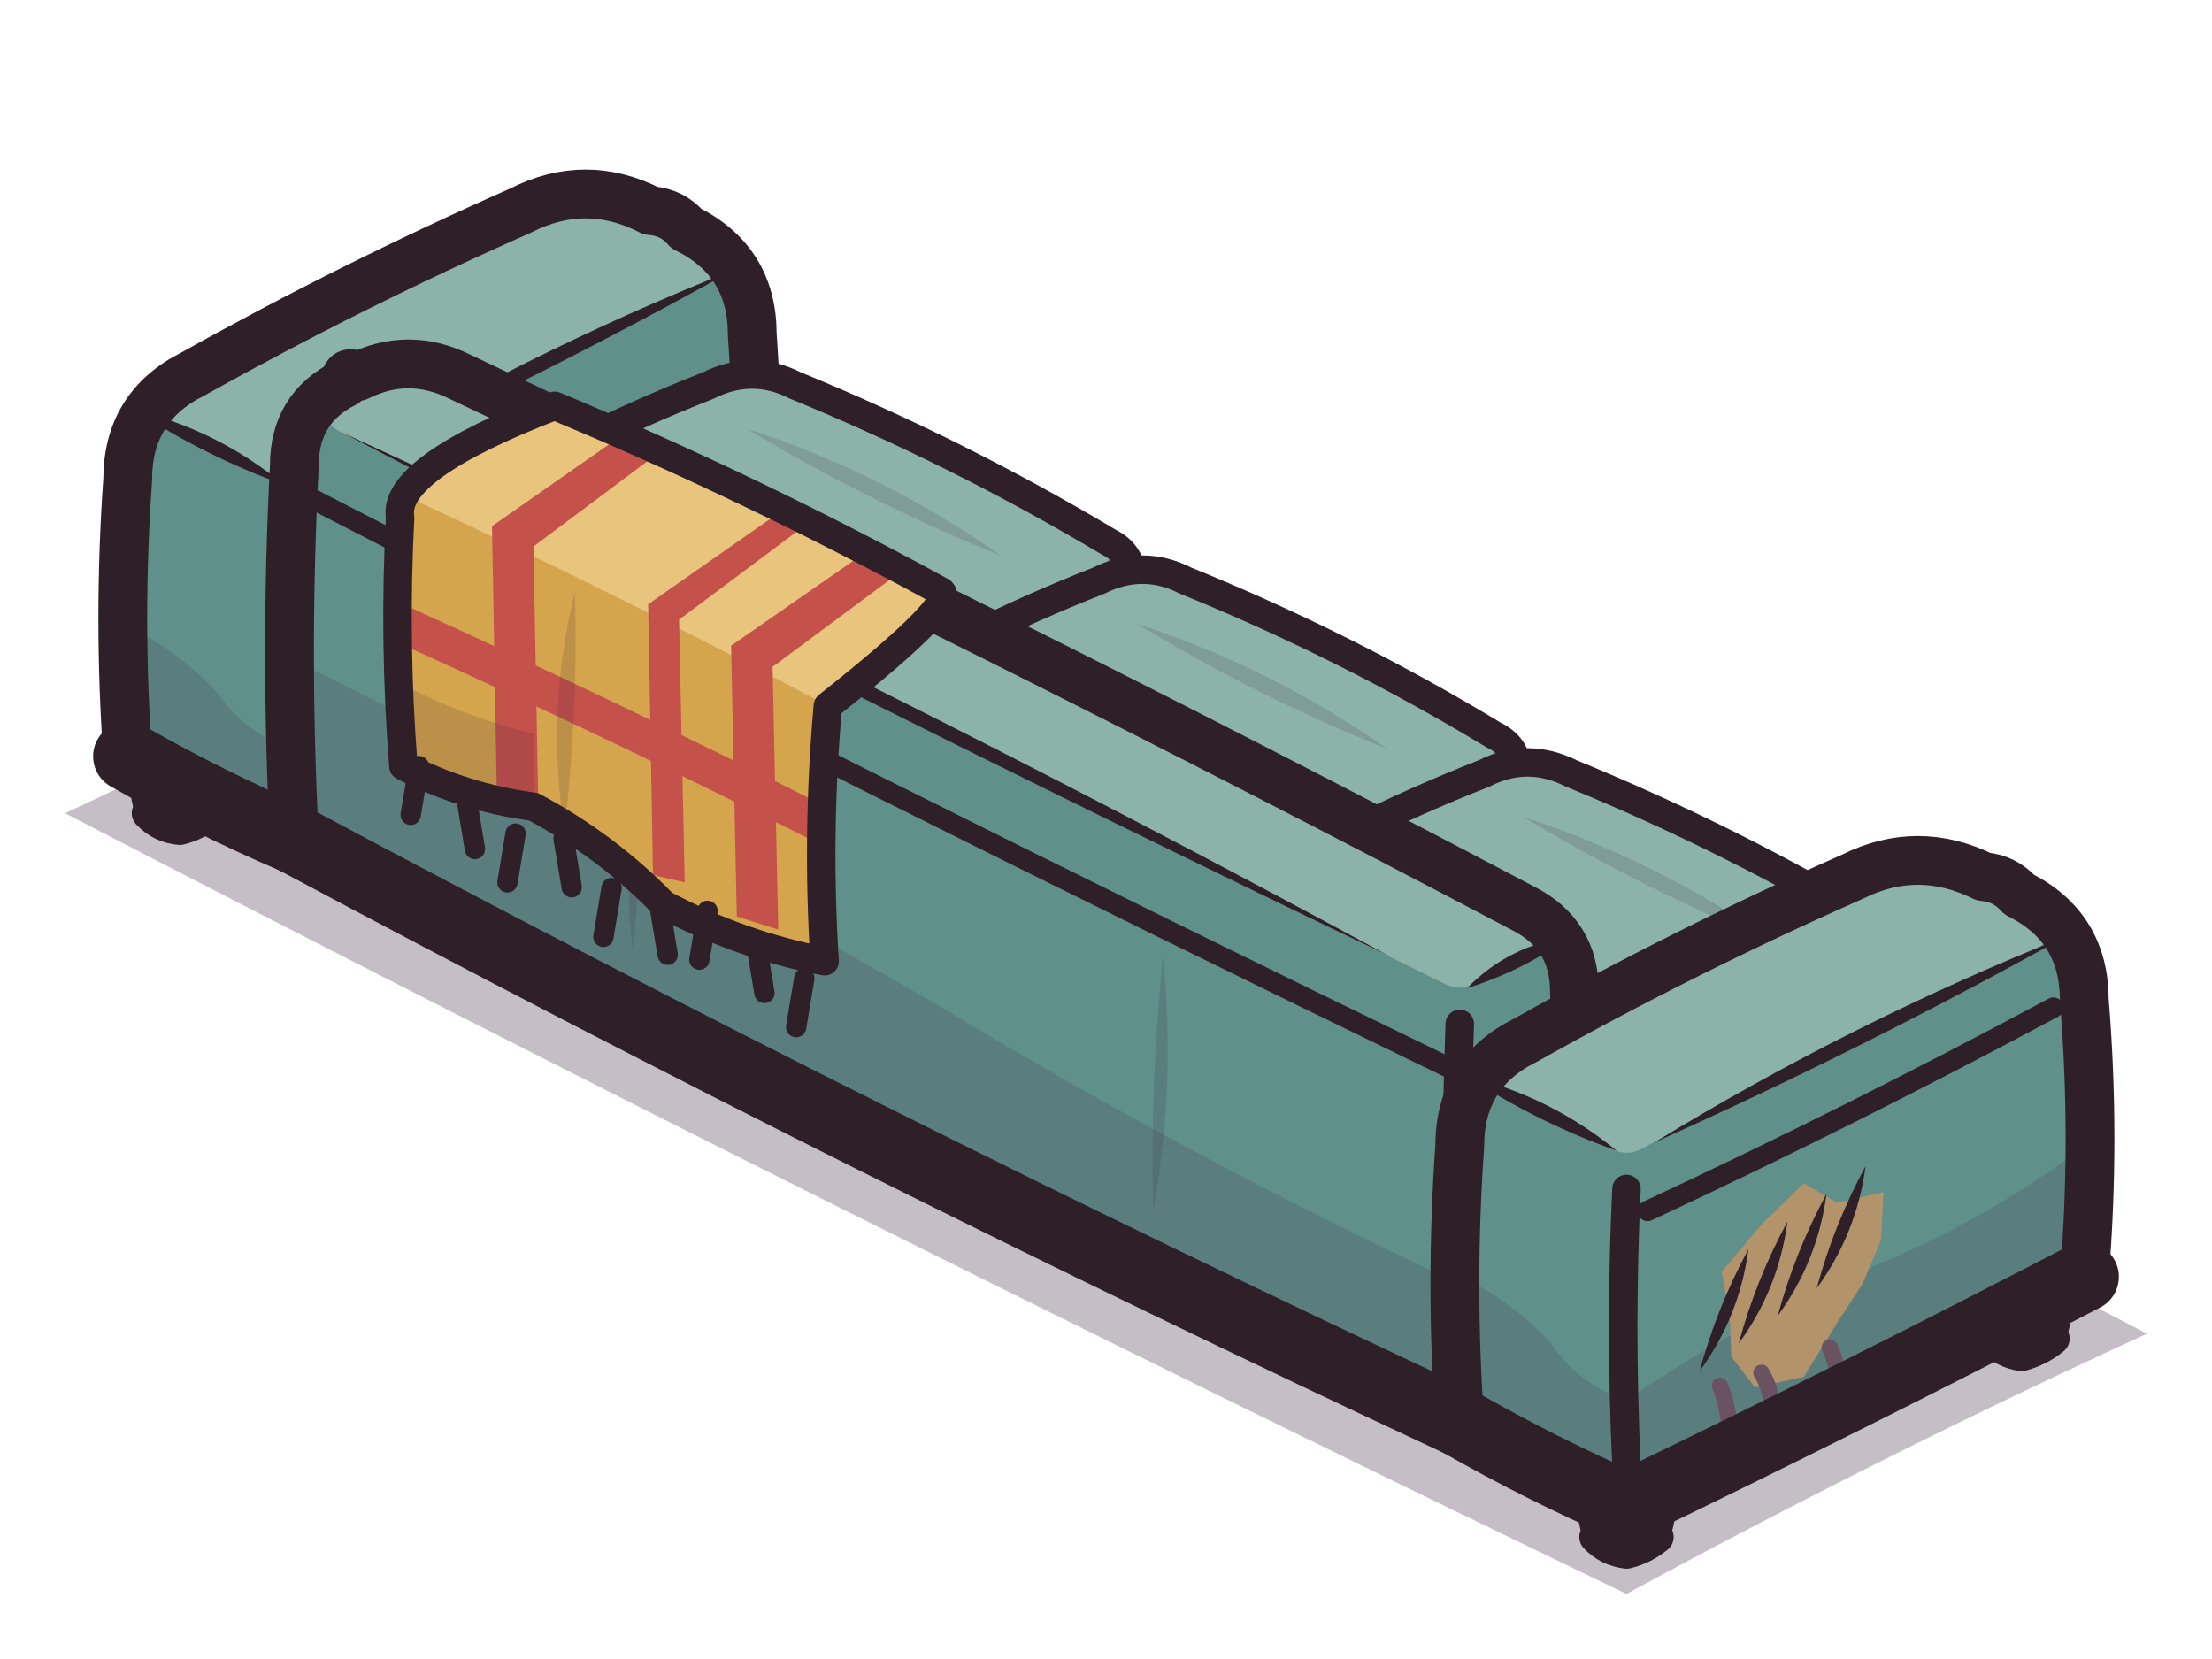
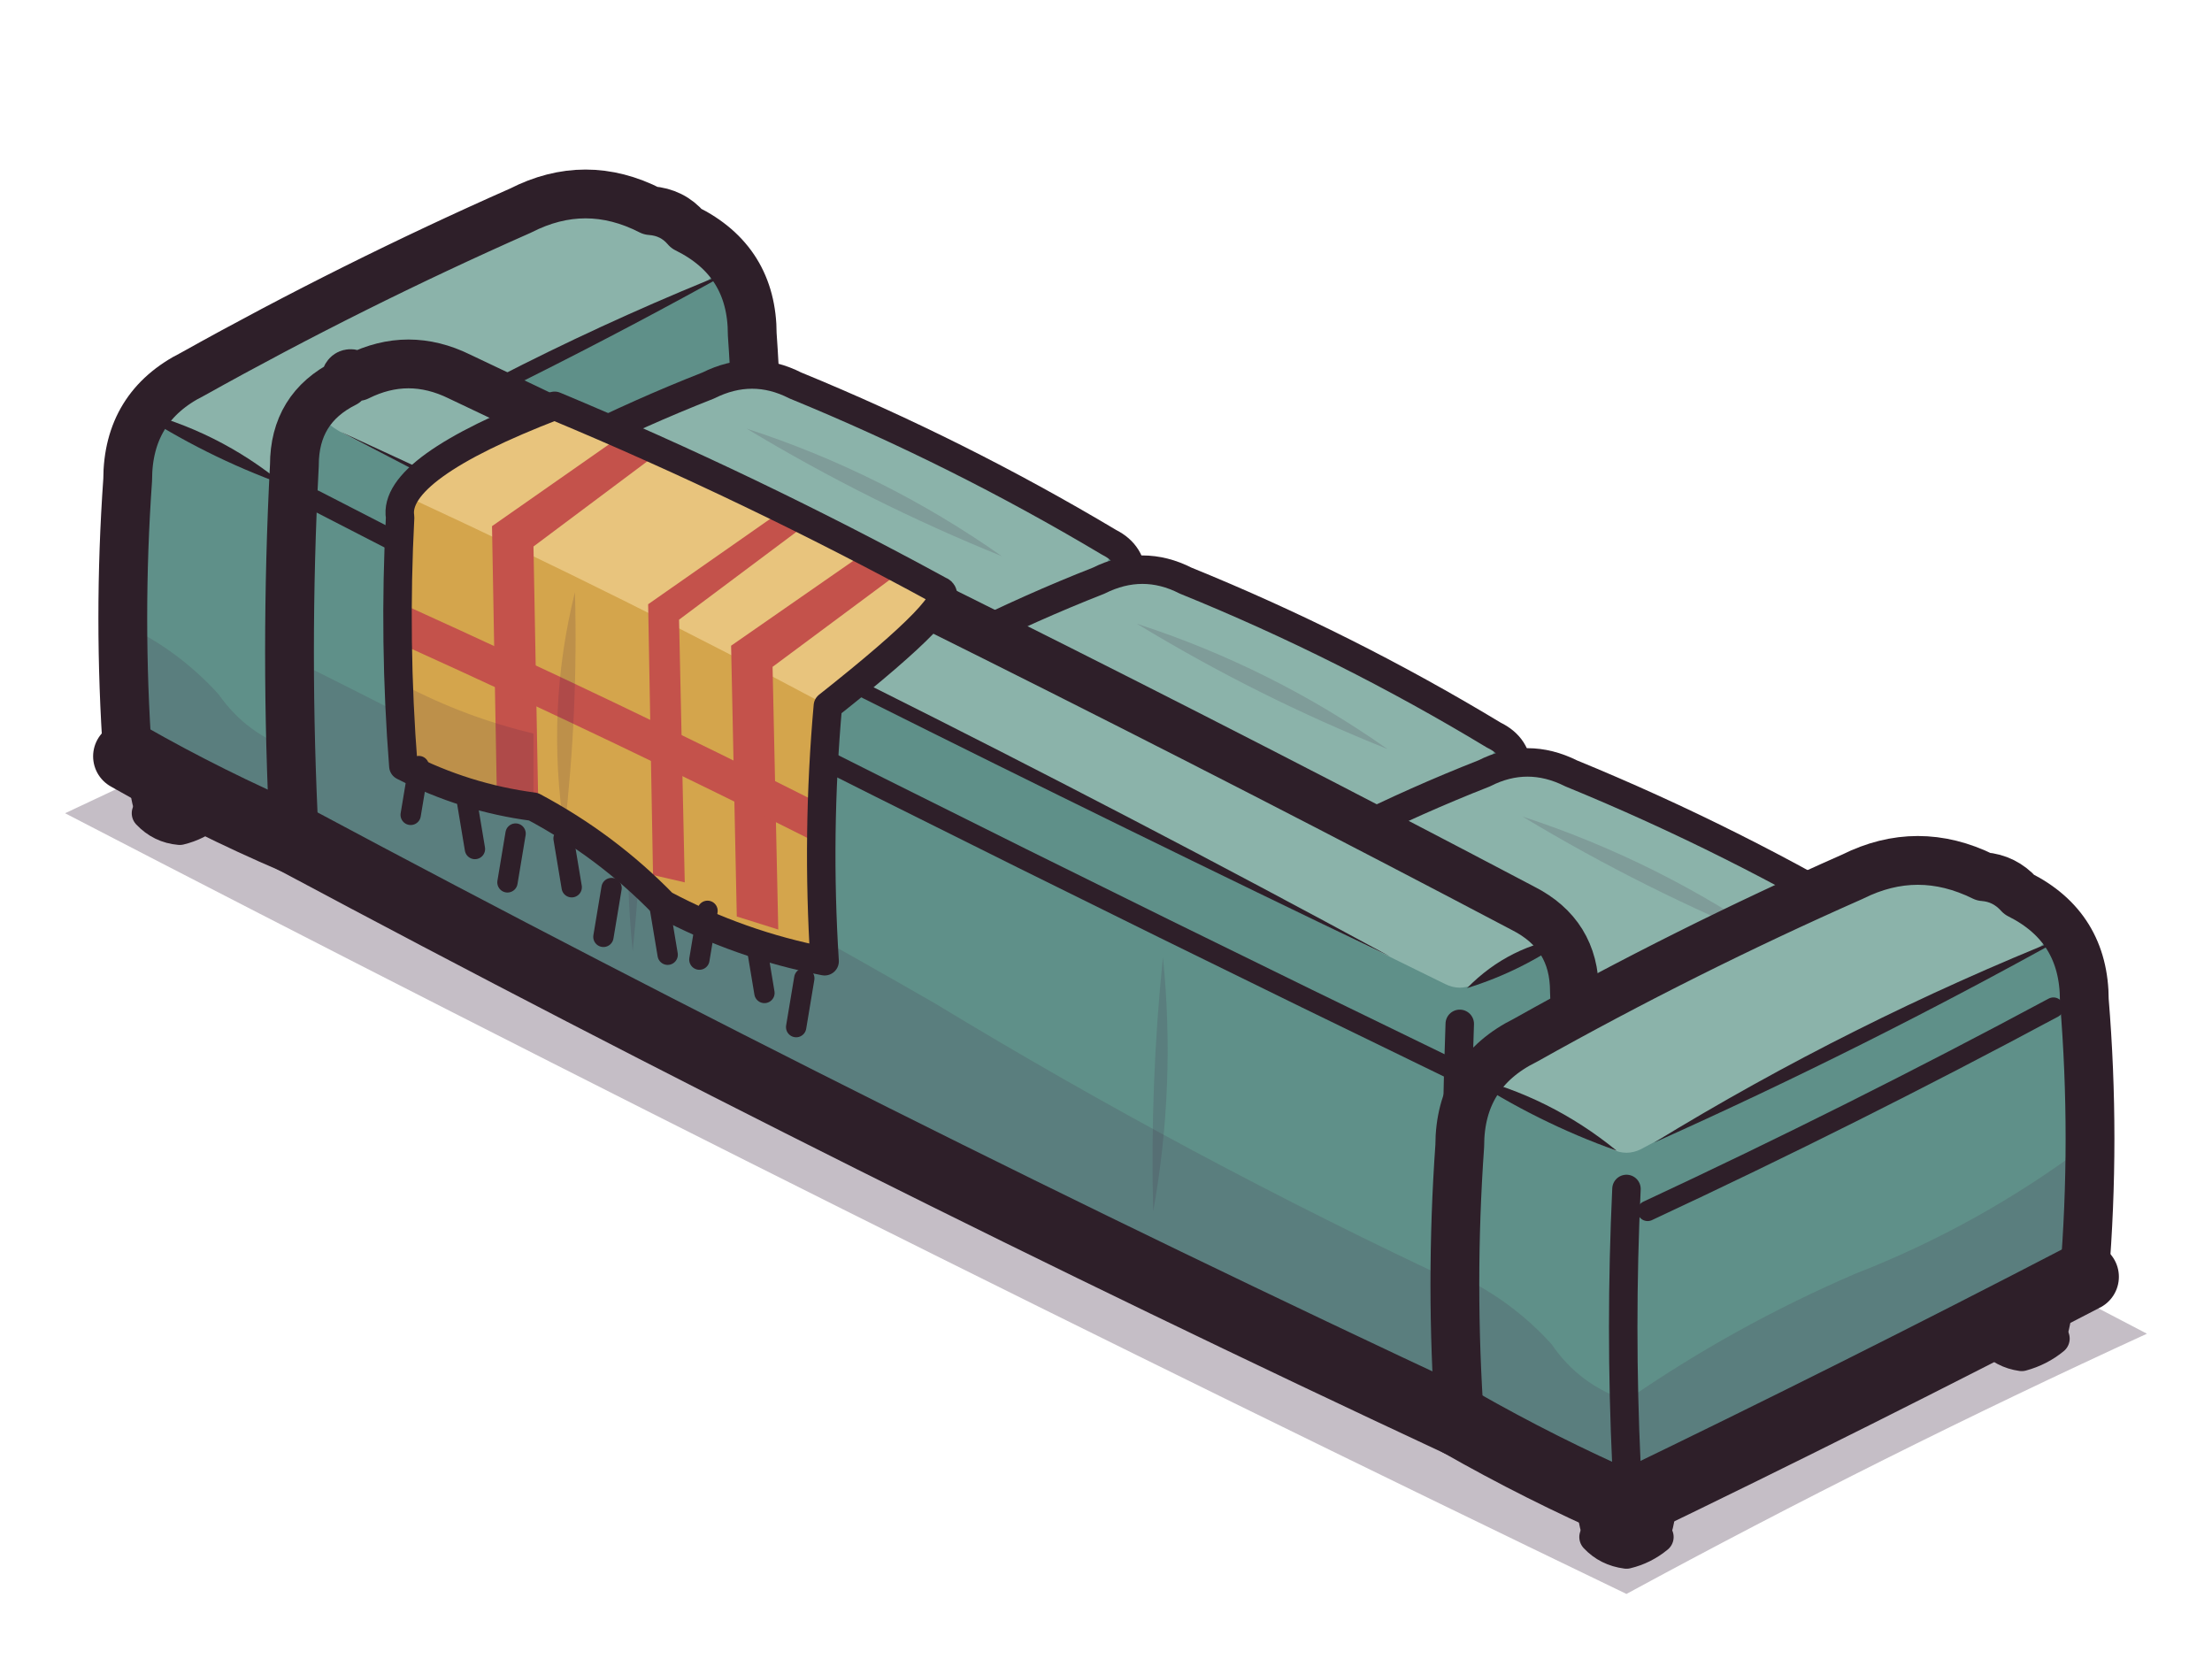
<svg xmlns="http://www.w3.org/2000/svg" viewBox="0 0 272 204" width="272" height="204">
  <g id="p-shadow">
    <path d="M72 68Q168.9 114.2 264 164Q231.5 178.9 200 196Q103.3 149.4 8 100Q40.4 84.9 72 68Z" fill="#3f2541" fill-opacity="0.3" />
  </g>
  <g id="p-legs">
    <path d="M249.5 154.2Q251.1 153.6 251.6 155.2Q252.5 155.6 252.5 156.6Q254 160.6 252.5 164.6Q250.8 166 248.6 166.6Q246.4 166.3 244.8 164.6Q243.3 160.6 244.8 156.6Q244.8 155.6 245.7 155.2Q246.2 153.6 247.7 154.2Q248.6 153.7 249.5 154.2Z" fill="#6d4a35" />
    <path d="M249.5 154.2Q251.1 153.6 251.6 155.2Q252.5 155.6 251.6 156.1Q250.6 155.7 250.4 156.7Q248.6 157.6 246.9 156.7Q246 156.9 245.7 156.1Q244.8 155.6 245.7 155.2Q246.2 153.6 247.7 154.2Q248.6 153.7 249.5 154.2Z" fill="#9a6a47" />
    <path d="M249.5 154.2Q251.1 153.6 251.6 155.2Q252.5 155.6 252.5 156.6Q254 160.6 252.5 164.6Q250.8 166 248.6 166.6Q246.4 166.3 244.8 164.6Q243.3 160.6 244.8 156.6Q244.8 155.6 245.7 155.2Q246.2 153.6 247.7 154.2Q248.6 153.7 249.5 154.2Z" fill="none" stroke="#2e1f29" stroke-width="3" stroke-linecap="round" stroke-linejoin="round" />
    <path d="M252.5 164.6Q250.8 166 248.6 166.6Q246.4 166.3 244.8 164.6" fill="none" stroke="#2e1f29" stroke-width="4" stroke-linecap="round" stroke-linejoin="round" />
    <path d="M23 89.5Q24.5 89 25 90.6Q25.9 91 25.9 92Q27.4 96 25.9 100Q24.2 101.4 22.1 101.9Q19.8 101.7 18.2 100Q16.7 96 18.2 92Q18.2 91 19.1 90.6Q19.6 89 21.2 89.5Q22.1 89.1 23 89.5Z" fill="#6d4a35" />
    <path d="M23 89.5Q24.5 89 25 90.6Q25.9 91 25 91.4Q24.1 91 23.8 92.1Q22.1 92.9 20.4 92.1Q19.5 92.3 19.1 91.4Q18.2 91 19.1 90.6Q19.6 89 21.2 89.5Q22.1 89.1 23 89.5Z" fill="#9a6a47" />
    <path d="M23 89.5Q24.5 89 25 90.6Q25.9 91 25.9 92Q27.4 96 25.9 100Q24.2 101.4 22.1 101.9Q19.8 101.7 18.2 100Q16.7 96 18.2 92Q18.2 91 19.1 90.6Q19.6 89 21.2 89.5Q22.1 89.1 23 89.5Z" fill="none" stroke="#2e1f29" stroke-width="3" stroke-linecap="round" stroke-linejoin="round" />
    <path d="M25.9 100Q24.2 101.4 22.1 101.9Q19.8 101.7 18.2 100" fill="none" stroke="#2e1f29" stroke-width="4" stroke-linecap="round" stroke-linejoin="round" />
    <path d="M200.9 178.5Q202.5 177.9 202.9 179.5Q203.8 180 203.8 181Q205.3 185 203.8 189Q202.1 190.4 200 190.9Q197.7 190.6 196.2 189Q194.7 185 196.2 181Q196.2 180 197.1 179.5Q197.5 177.9 199.1 178.5Q200 178 200.9 178.5Z" fill="#6d4a35" />
    <path d="M200.9 178.5Q202.5 177.9 202.9 179.5Q203.8 180 202.9 180.4Q202 180 201.7 181Q200 181.9 198.3 181Q197.4 181.2 197.1 180.4Q196.2 180 197.1 179.5Q197.5 177.9 199.1 178.5Q200 178 200.9 178.5Z" fill="#9a6a47" />
    <path d="M200.9 178.5Q202.5 177.9 202.9 179.5Q203.8 180 203.8 181Q205.3 185 203.8 189Q202.1 190.4 200 190.9Q197.7 190.6 196.2 189Q194.7 185 196.2 181Q196.2 180 197.1 179.5Q197.5 177.9 199.1 178.5Q200 178 200.9 178.5Z" fill="none" stroke="#2e1f29" stroke-width="3" stroke-linecap="round" stroke-linejoin="round" />
    <path d="M203.8 189Q202.1 190.4 200 190.9Q197.7 190.6 196.2 189" fill="none" stroke="#2e1f29" stroke-width="4" stroke-linecap="round" stroke-linejoin="round" />
  </g>
  <g id="p-arm-left">
    <path d="M80 25.9Q82.7 26.1 84.4 28.1Q92.5 32.1 92.5 41.1Q93.7 58.1 92.5 75.1Q64.5 89.6 36.2 103.2Q25.7 98.7 15.7 93Q14.5 76 15.7 59Q15.7 50 23.7 46Q43.4 35 64 25.9Q72 21.8 80 25.9Z" fill="#5f9089" />
    <path d="M80 25.9Q82.7 26.1 84.4 28.1Q92.5 32.1 84.4 36.1Q60.8 47 37.9 59.3Q36.2 60.2 34.4 59.3Q28.8 57.2 23.7 54Q15.7 50 23.7 46Q43.4 35 64 25.9Q72 21.8 80 25.9Z" fill="#8bb3aa" />
    <path d="M92.5 75.1L92.5 61.1Q79.5 70.8 64.3 76.7Q49.5 83 36.2 92.2Q30.4 90.4 26.9 85.4Q22.1 80.1 15.7 77L15.7 93L36.2 103.2Z" fill="#3f2541" fill-opacity="0.16" />
    <path d="M16.5 50.4Q26.8 52.9 34.9 59.6Q25.2 56.1 16.5 50.4Z" fill="#2e1f29" />
    <path d="M39.5 58.6Q63.8 43.7 90.2 33.2Q65.4 47 39.5 58.6Z" fill="#2e1f29" />
    <path d="M36.2 64.2Q35.4 81.2 36.2 98.2" fill="none" stroke="#2e1f29" stroke-width="3.5" stroke-linecap="round" stroke-linejoin="round" />
    <path d="M80 25.9Q82.7 26.1 84.4 28.1Q92.5 32.1 92.5 41.1Q93.7 58.1 92.5 75.1Q64.5 89.6 36.2 103.2Q25.7 98.7 15.7 93Q14.5 76 15.7 59Q15.7 50 23.7 46Q43.4 35 64 25.9Q72 21.8 80 25.9Z" fill="none" stroke="#2e1f29" stroke-width="6" stroke-linecap="round" stroke-linejoin="round" />
    <path d="M92.5 75.1Q64.5 89.6 36.2 103.2Q25.7 98.7 15.7 93" fill="none" stroke="#2e1f29" stroke-width="8.5" stroke-linecap="round" stroke-linejoin="round" />
  </g>
  <g id="p-seat">
    <path d="M93.9 51.1Q163.4 84.5 231.9 120.1Q234.6 121.4 234.6 124.4Q236.1 135.9 234.6 147.4Q214.3 158.1 193.6 167.9Q121.6 132.8 50.2 96.2Q48.7 84.7 50.2 73.2Q50.2 70.2 52.9 68.9Q70.2 58.9 88.5 51.1Q91.2 49.7 93.9 51.1Z" fill="#5f9089" />
    <path d="M93.9 51.1Q163.4 84.5 231.9 120.1Q234.6 121.4 231.9 122.7Q213.3 131.1 195.4 141Q193.6 141.9 191.8 141Q122.1 106.8 52.9 71.5Q50.2 70.2 52.9 68.9Q70.2 58.9 88.5 51.1Q91.2 49.7 93.9 51.1Z" fill="#8bb3aa" />
    <path d="M93.9 51.1Q163.4 84.5 231.9 120.1Q234.6 121.4 234.6 124.4Q236.1 135.9 234.6 147.4Q214.3 158.1 193.6 167.9Q121.6 132.8 50.2 96.2Q48.7 84.7 50.2 73.2Q50.2 70.2 52.9 68.9Q70.2 58.9 88.5 51.1Q91.2 49.7 93.9 51.1Z" fill="none" stroke="#2e1f29" stroke-width="3.5" stroke-linecap="round" stroke-linejoin="round" />
    <path d="M97.8 47.4Q117.8 55.6 136.4 66.7Q139.2 68.1 139.2 71.2Q140.6 73.2 139.2 75.1Q119.3 85.7 98.9 95.2Q75.3 84.1 52.2 71.9Q50.8 70 52.2 68Q52.2 64.9 55 63.5Q70.3 54 87.1 47.4Q92.5 44.7 97.8 47.4Z" fill="#5f9089" />
    <path d="M97.8 47.4Q116.6 55 133.8 65.4Q139.2 68.1 133.8 70.8Q116.9 78.3 100.7 87.3Q98.9 88.2 97.1 87.3Q77 78 57.5 67.6Q52.2 64.9 57.5 62.2Q71.6 53.4 87.1 47.4Q92.5 44.7 97.8 47.4Z" fill="#8bb3aa" />
    <path d="M54 65.8Q75.9 74.7 96.1 86.8Q74.8 76.9 54 65.8Z" fill="#2e1f29" />
    <path d="M101.3 87Q118.6 76.3 137.6 68.9Q119.7 78.5 101.3 87Z" fill="#2e1f29" />
    <path d="M97.8 47.4Q117.8 55.6 136.4 66.7Q139.2 68.1 139.2 71.2Q140.6 73.2 139.2 75.1Q119.3 85.7 98.9 95.2Q75.3 84.1 52.2 71.9Q50.8 70 52.2 68Q52.2 64.9 55 63.5Q70.3 54 87.1 47.4Q92.5 44.7 97.8 47.4Z" fill="none" stroke="#2e1f29" stroke-width="3.5" stroke-linecap="round" stroke-linejoin="round" />
    <path d="M91.8 52.7Q108.7 58.2 123.2 68.4Q106.9 61.8 91.8 52.7Z" fill="#3f2541" fill-opacity="0.16" />
    <path d="M145.8 71.4Q165.5 79.4 183.7 90.4Q186.6 91.8 186.6 94.9Q188 96.8 186.6 98.8Q166.7 109.4 146.2 118.9Q122.9 107.9 100.2 95.9Q98.8 94 100.2 92Q100.2 88.9 103 87.5Q118.3 78 135.1 71.4Q140.5 68.7 145.8 71.4Z" fill="#5f9089" />
    <path d="M145.8 71.4Q164.2 78.8 181.2 89.1Q186.6 91.8 181.2 94.4Q164.3 102 148 111Q146.2 111.9 144.5 111Q124.7 101.8 105.5 91.6Q100.2 88.9 105.5 86.2Q119.6 77.4 135.1 71.4Q140.5 68.7 145.8 71.4Z" fill="#8bb3aa" />
    <path d="M102 89.8Q123.5 98.6 143.5 110.5Q122.5 100.7 102 89.8Z" fill="#2e1f29" />
    <path d="M148.7 110.7Q166 100 184.9 92.6Q167.1 102.2 148.7 110.7Z" fill="#2e1f29" />
    <path d="M145.8 71.4Q165.5 79.4 183.7 90.4Q186.6 91.8 186.6 94.9Q188 96.8 186.6 98.8Q166.7 109.4 146.2 118.9Q122.9 107.9 100.2 95.9Q98.8 94 100.2 92Q100.2 88.9 103 87.5Q118.3 78 135.1 71.4Q140.5 68.7 145.8 71.4Z" fill="none" stroke="#2e1f29" stroke-width="3.5" stroke-linecap="round" stroke-linejoin="round" />
    <path d="M139.8 76.7Q156.4 82.1 170.6 92.1Q154.6 85.7 139.8 76.7Z" fill="#3f2541" fill-opacity="0.16" />
    <path d="M193.2 95.1Q213.2 103.3 231.7 114.4Q234.6 115.8 234.6 118.9Q236 120.8 234.6 122.8Q214.7 133.4 194.2 142.9Q170.6 131.8 147.5 119.6Q146.1 117.6 147.5 115.7Q147.5 112.6 150.3 111.2Q165.7 101.7 182.5 95.1Q187.8 92.4 193.2 95.1Z" fill="#5f9089" />
    <path d="M193.2 95.1Q211.9 102.6 229.2 113.1Q234.6 115.8 229.2 118.4Q212.3 126 196 135Q194.2 135.9 192.5 135Q172.4 125.7 152.9 115.2Q147.5 112.6 152.9 109.9Q167 101 182.5 95.1Q187.8 92.4 193.2 95.1Z" fill="#8bb3aa" />
    <path d="M149.4 113.5Q171.2 122.4 191.4 134.5Q170.1 124.5 149.4 113.5Z" fill="#2e1f29" />
    <path d="M196.7 134.7Q214 124 232.9 116.6Q215.1 126.2 196.7 134.7Z" fill="#2e1f29" />
    <path d="M193.2 95.1Q213.2 103.3 231.7 114.4Q234.6 115.8 234.6 118.9Q236 120.8 234.6 122.8Q214.7 133.4 194.2 142.9Q170.6 131.8 147.5 119.6Q146.1 117.6 147.5 115.7Q147.5 112.6 150.3 111.2Q165.7 101.7 182.5 95.1Q187.8 92.4 193.2 95.1Z" fill="none" stroke="#2e1f29" stroke-width="3.5" stroke-linecap="round" stroke-linejoin="round" />
    <path d="M187.2 100.4Q204 105.9 218.6 116.1Q202.3 109.5 187.2 100.4Z" fill="#3f2541" fill-opacity="0.16" />
  </g>
  <g id="p-back">
    <path d="M56.5 46.3Q122.6 77.6 187.3 111.7Q193.6 114.9 193.6 121.9Q194.6 144.9 193.6 167.9Q186.8 171.8 179.5 174.9Q106.9 141 36.2 103.2Q35 80.2 36.2 57.2Q36.2 50.2 42.4 47.1Q42.5 45.3 44 46.3Q50.2 43.2 56.5 46.3Z" fill="#5f9089" />
    <path d="M56.5 46.3Q122.6 77.6 187.3 111.7Q193.6 114.9 187.3 118Q184 118.8 181.3 121Q179.5 121.9 177.7 121Q109.8 87.7 42.4 53.4Q36.2 50.2 42.4 47.1Q42.5 45.3 44 46.3Q50.2 43.2 56.5 46.3Z" fill="#8bb3aa" />
    <path d="M193.6 167.9L193.6 147.9Q191.4 152.2 186.6 152.9Q182.1 154.1 179.5 157.9Q146.3 142.4 115 123.4Q76.2 101.1 36.2 81.2L36.2 103.2L179.5 174.9Z" fill="#3f2541" fill-opacity="0.16" />
    <path d="M38.7 61.5Q108 97.3 178.2 131.3" fill="none" stroke="#2e1f29" stroke-width="2.5" stroke-linecap="round" stroke-linejoin="round" />
    <path d="M79 85.7Q79.4 101.4 77.8 117Q76.2 101.3 79 85.7Z" fill="#3f2541" fill-opacity="0.16" />
    <path d="M143 117.7Q144.6 133.4 141.8 149Q141.4 133.3 143 117.7Z" fill="#3f2541" fill-opacity="0.16" />
    <path d="M41.9 53.1Q107.5 83.2 170.9 117.6Q105.9 86.4 41.9 53.1Z" fill="#2e1f29" />
    <path d="M180.4 121.5Q185.6 116.2 193 115.2Q187.2 119.4 180.4 121.5Z" fill="#2e1f29" />
    <path d="M179.5 125.9Q178.7 147.9 179.5 169.9" fill="none" stroke="#2e1f29" stroke-width="3.5" stroke-linecap="round" stroke-linejoin="round" />
    <path d="M56.5 46.3Q122.6 77.6 187.3 111.7Q193.6 114.9 193.6 121.9Q194.6 144.9 193.6 167.9Q186.8 171.8 179.5 174.9Q106.9 141 36.2 103.2Q35 80.2 36.2 57.2Q36.2 50.2 42.4 47.1Q42.5 45.3 44 46.3Q50.2 43.2 56.5 46.3Z" fill="none" stroke="#2e1f29" stroke-width="6" stroke-linecap="round" stroke-linejoin="round" />
    <path d="M193.6 167.9Q186.8 171.8 179.5 174.9Q106.9 141 36.2 103.2" fill="none" stroke="#2e1f29" stroke-width="8.5" stroke-linecap="round" stroke-linejoin="round" />
  </g>
  <g id="p-plaid">
    <path d="M68.2 49.9Q92.4 60 115.5 72.6Q118.5 73.6 101.8 86.8Q100.4 102.5 101.4 118.2Q91 116.2 81.6 111.2Q74.6 104 65.6 99.2Q57.2 98.1 49.6 94.2Q48.4 78.9 49.2 63.6Q48.2 57.6 68.2 49.9Z" fill="#d4a54c" />
    <path d="M68.2 49.9Q92.4 60 115.5 72.6Q118.5 73.6 101.8 86.8Q76.9 73.5 51.2 61.6Q48.2 57.6 68.2 49.9Z" fill="#e8c47d" />
    <path d="M75.8 54L80.3 56.2L65.6 67.2L66.2 99.6L61.1 98L60.5 64.7Z" fill="#c4524b" />
    <path d="M95 63.6L98.2 65.2L83.5 76.2L84.2 108.5L80.3 107.6L79.7 74.3Z" fill="#c4524b" />
    <path d="M105.3 68.7L109.8 71L95 82L95.7 114.3L90.6 112.7L89.9 79.4Z" fill="#c4524b" />
    <path d="M50.2 74.6Q75.8 86.2 100.8 98.8L100.8 103.8Q75.8 91.2 50.2 79.6L50.2 74.6Z" fill="#c4524b" />
    <path d="M70.7 72.8Q71.1 87.5 69.4 102.2Q67.1 87.3 70.7 72.8Z" fill="#3f2541" fill-opacity="0.16" />
    <path d="M49.2 63.6Q48 78.9 49.6 94.2Q58.1 95.2 65.6 99.2L65.6 90.2Q57.2 88.2 49.6 84.2Z" fill="#3f2541" fill-opacity="0.16" />
    <path d="M51.5 94.2L50.5 100.2" fill="none" stroke="#2e1f29" stroke-width="2.5" stroke-linecap="round" stroke-linejoin="round" />
    <path d="M57.4 98.4L58.4 104.4" fill="none" stroke="#2e1f29" stroke-width="2.5" stroke-linecap="round" stroke-linejoin="round" />
    <path d="M63.4 102.5L62.4 108.5" fill="none" stroke="#2e1f29" stroke-width="2.5" stroke-linecap="round" stroke-linejoin="round" />
    <path d="M69.3 103.1L70.3 109.1" fill="none" stroke="#2e1f29" stroke-width="2.5" stroke-linecap="round" stroke-linejoin="round" />
    <path d="M75.2 109.2L74.2 115.2" fill="none" stroke="#2e1f29" stroke-width="2.5" stroke-linecap="round" stroke-linejoin="round" />
    <path d="M81.1 111.4L82.1 117.4" fill="none" stroke="#2e1f29" stroke-width="2.5" stroke-linecap="round" stroke-linejoin="round" />
    <path d="M87 112L86 118" fill="none" stroke="#2e1f29" stroke-width="2.5" stroke-linecap="round" stroke-linejoin="round" />
    <path d="M93 116.1L94 122.1" fill="none" stroke="#2e1f29" stroke-width="2.5" stroke-linecap="round" stroke-linejoin="round" />
    <path d="M98.9 120.3L97.9 126.3" fill="none" stroke="#2e1f29" stroke-width="2.5" stroke-linecap="round" stroke-linejoin="round" />
    <path d="M68.2 49.9Q92.4 60 115.5 72.6Q118.5 73.6 101.8 86.8Q100.4 102.5 101.4 118.2Q91 116.2 81.6 111.2Q74.6 104 65.6 99.2Q57.2 98.1 49.6 94.2Q48.4 78.9 49.2 63.6Q48.2 57.6 68.2 49.9Z" fill="none" stroke="#2e1f29" stroke-width="3.5" stroke-linecap="round" stroke-linejoin="round" />
  </g>
  <g id="p-arm-right">
    <path d="M243.9 107.8Q246.5 108 248.3 110Q256.3 114 256.3 123Q257.7 140 256.3 157Q228.4 171.5 200 185.2Q189.5 180.6 179.5 174.9Q178.3 157.9 179.5 140.9Q179.5 131.9 187.6 127.9Q207.2 116.9 227.8 107.8Q235.8 103.8 243.9 107.8Z" fill="#5f9089" />
    <path d="M243.9 107.8Q246.5 108 248.3 110Q256.3 114 248.3 118Q224.7 128.9 201.8 141.3Q200 142.2 198.2 141.3Q192.6 139.1 187.6 135.9Q179.5 131.9 187.6 127.9Q207.2 116.9 227.8 107.8Q235.8 103.8 243.9 107.8Z" fill="#8bb3aa" />
    <path d="M256.3 157L256.3 141Q243.3 150.7 228.2 156.6Q213.3 163 200 172.2Q194.2 170.3 190.8 165.3Q186 160 179.5 156.9L179.5 174.9L200 185.2Z" fill="#3f2541" fill-opacity="0.16" />
    <path d="M252.5 123.9Q227.9 137.1 202.6 148.9" fill="none" stroke="#2e1f29" stroke-width="2.5" stroke-linecap="round" stroke-linejoin="round" />
-     <path d="M212.7 161.8L211.7 156.4L216.5 150.7L221.8 145.5L225.9 147.9L231.6 146.6L231.3 152.5L229 157.9L226 162.5L221.8 169.3L215.8 170.6L212.9 166.8L212.7 161.8Z" fill="#c9a872" />
-     <path d="M212.7 161.8L211.7 156.4L216.5 150.7L221.8 145.5L225.9 147.9L231.6 146.6L231.3 152.5L229 157.9L226 162.5L221.8 169.3L215.8 170.6L212.9 166.8L212.7 161.8Z" fill="#3f2541" fill-opacity="0.16" />
-     <path d="M229.4 143.4Q228.3 151.7 223.4 158.4Q225.5 150.6 229.4 143.4Z" fill="#2e1f29" />
-     <path d="M224.6 146.8Q223.5 155.1 218.6 161.8Q220.7 154 224.6 146.8Z" fill="#2e1f29" />
-     <path d="M219.8 150.2Q218.7 158.5 213.8 165.2Q215.9 157.4 219.8 150.2Z" fill="#2e1f29" />
-     <path d="M215 153.6Q213.9 161.9 209 168.6Q211.1 160.8 215 153.6Z" fill="#2e1f29" />
-     <path d="M225 165.7Q226.7 169.5 226 173.7" fill="none" stroke="#6b5263" stroke-width="2" stroke-linecap="round" stroke-linejoin="round" />
-     <path d="M216.6 168.8Q218.3 171.6 217.6 174.8" fill="none" stroke="#6b5263" stroke-width="2" stroke-linecap="round" stroke-linejoin="round" />
-     <path d="M211.5 170.4Q213.2 174.8 212.5 179.4" fill="none" stroke="#6b5263" stroke-width="2" stroke-linecap="round" stroke-linejoin="round" />
    <path d="M180.3 132.3Q190.6 134.8 198.8 141.5Q189 138 180.3 132.3Z" fill="#2e1f29" />
    <path d="M203.4 140.5Q227.6 125.7 254.1 115.1Q229.3 128.9 203.4 140.5Z" fill="#2e1f29" />
    <path d="M200 146.2Q199.2 163.2 200 180.2" fill="none" stroke="#2e1f29" stroke-width="3.5" stroke-linecap="round" stroke-linejoin="round" />
    <path d="M243.9 107.8Q246.5 108 248.3 110Q256.3 114 256.3 123Q257.7 140 256.3 157Q228.4 171.5 200 185.2Q189.5 180.6 179.5 174.9Q178.3 157.9 179.5 140.9Q179.5 131.9 187.6 127.9Q207.2 116.9 227.8 107.8Q235.8 103.8 243.9 107.8Z" fill="none" stroke="#2e1f29" stroke-width="6" stroke-linecap="round" stroke-linejoin="round" />
    <path d="M256.3 157Q228.4 171.5 200 185.2Q189.5 180.6 179.5 174.9" fill="none" stroke="#2e1f29" stroke-width="8.5" stroke-linecap="round" stroke-linejoin="round" />
  </g>
</svg>
